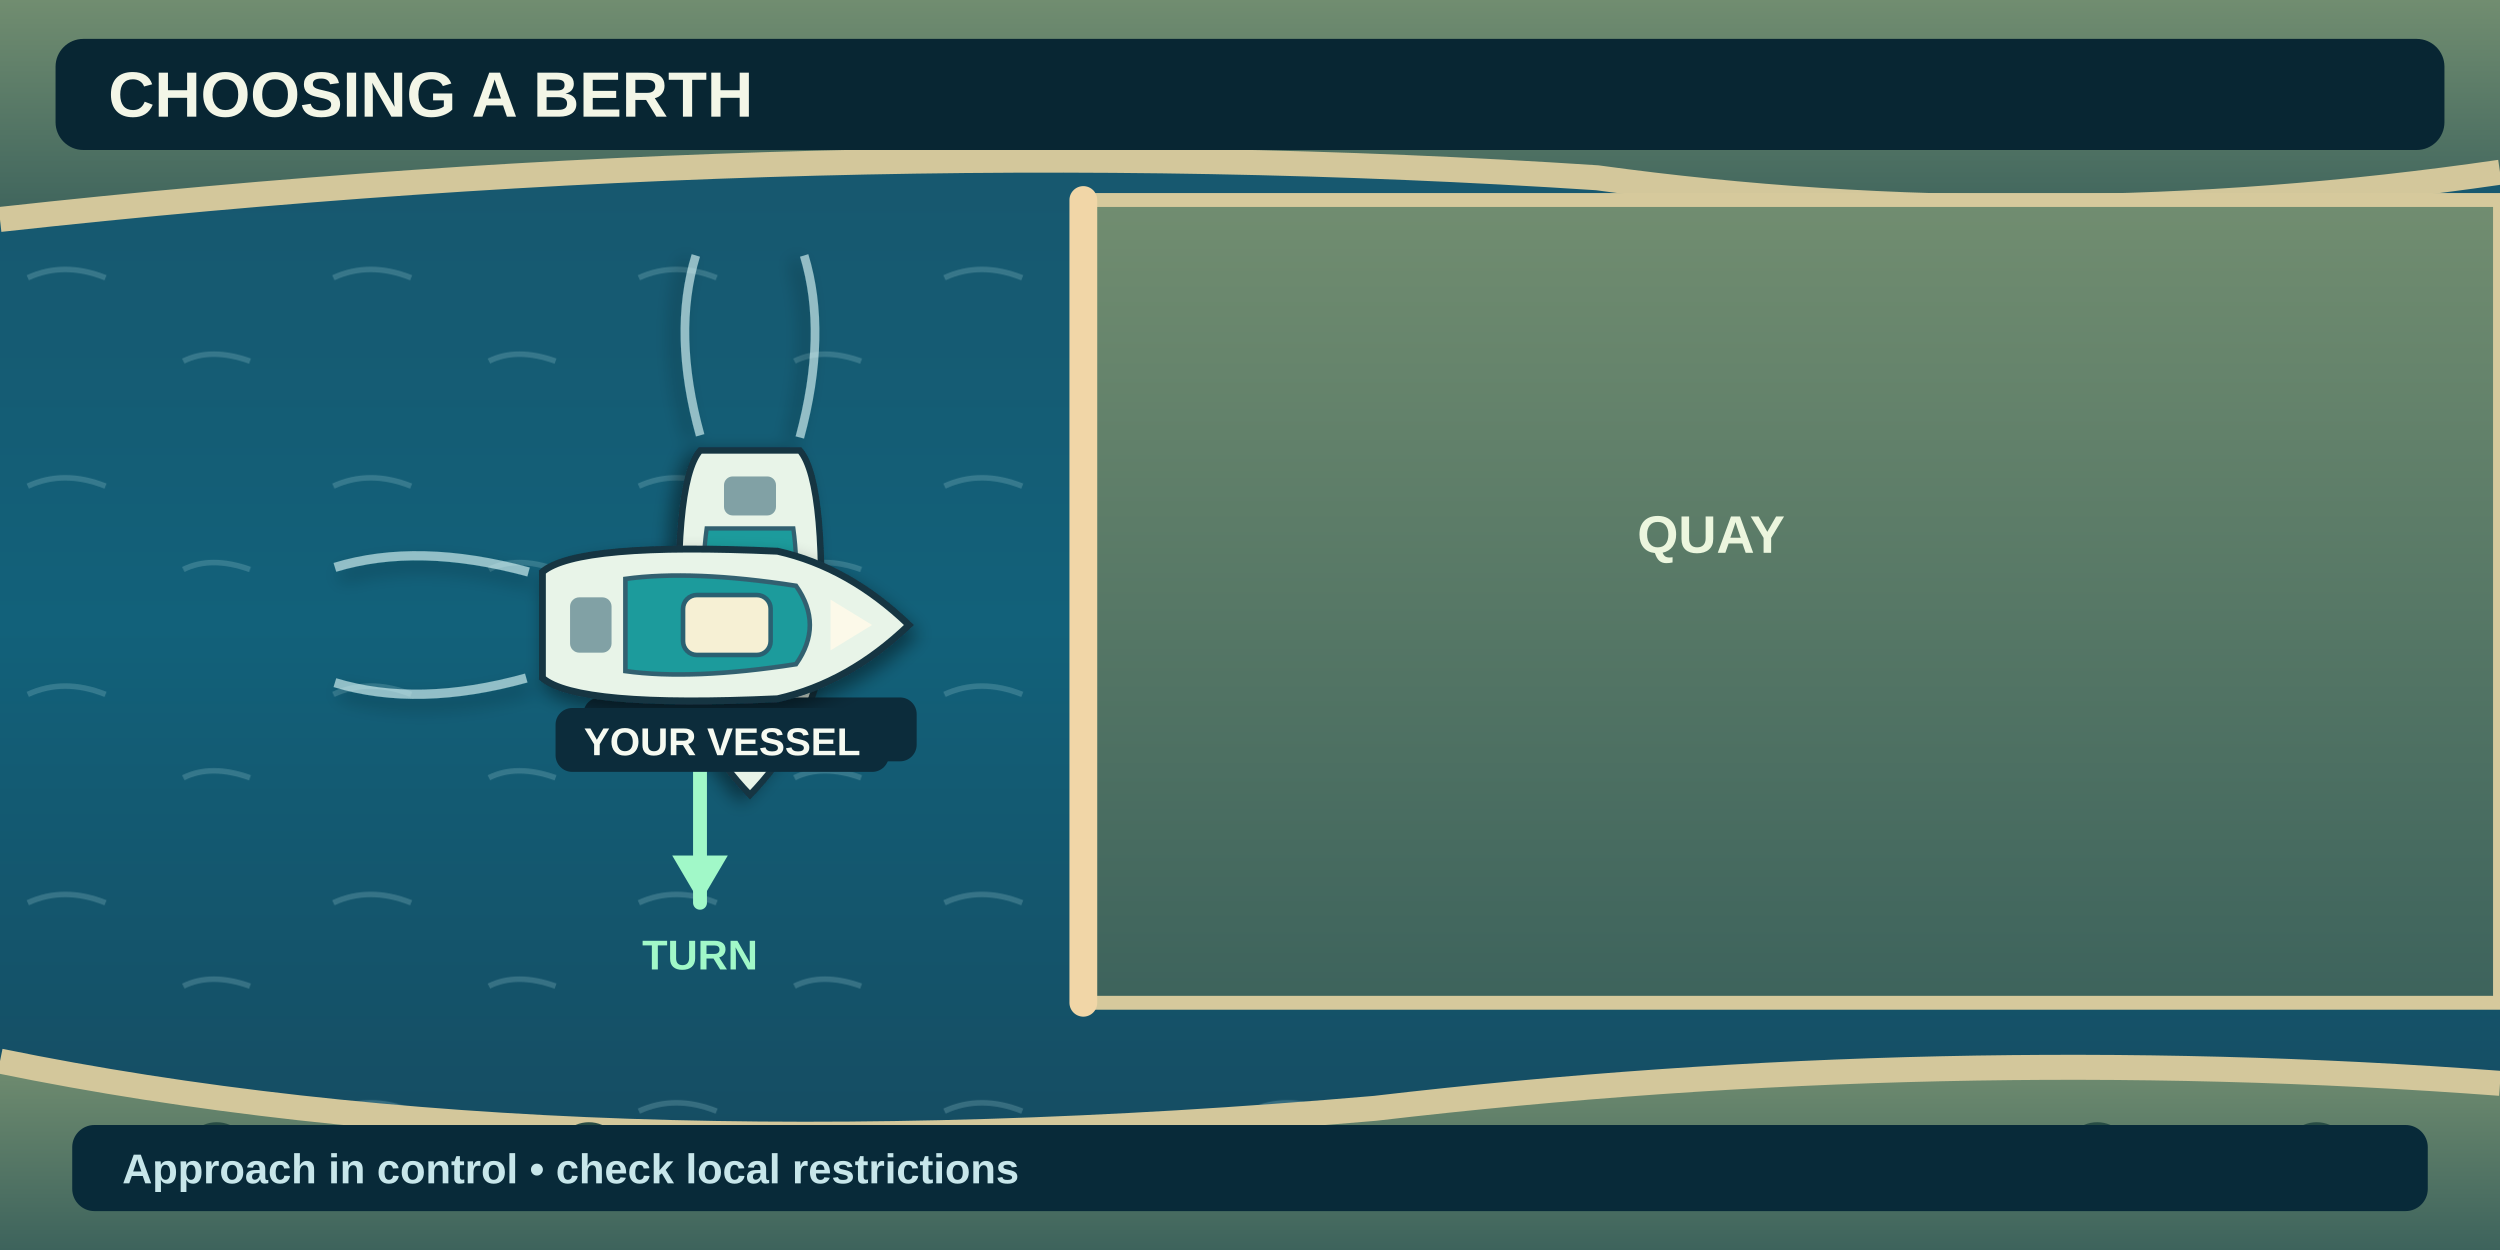
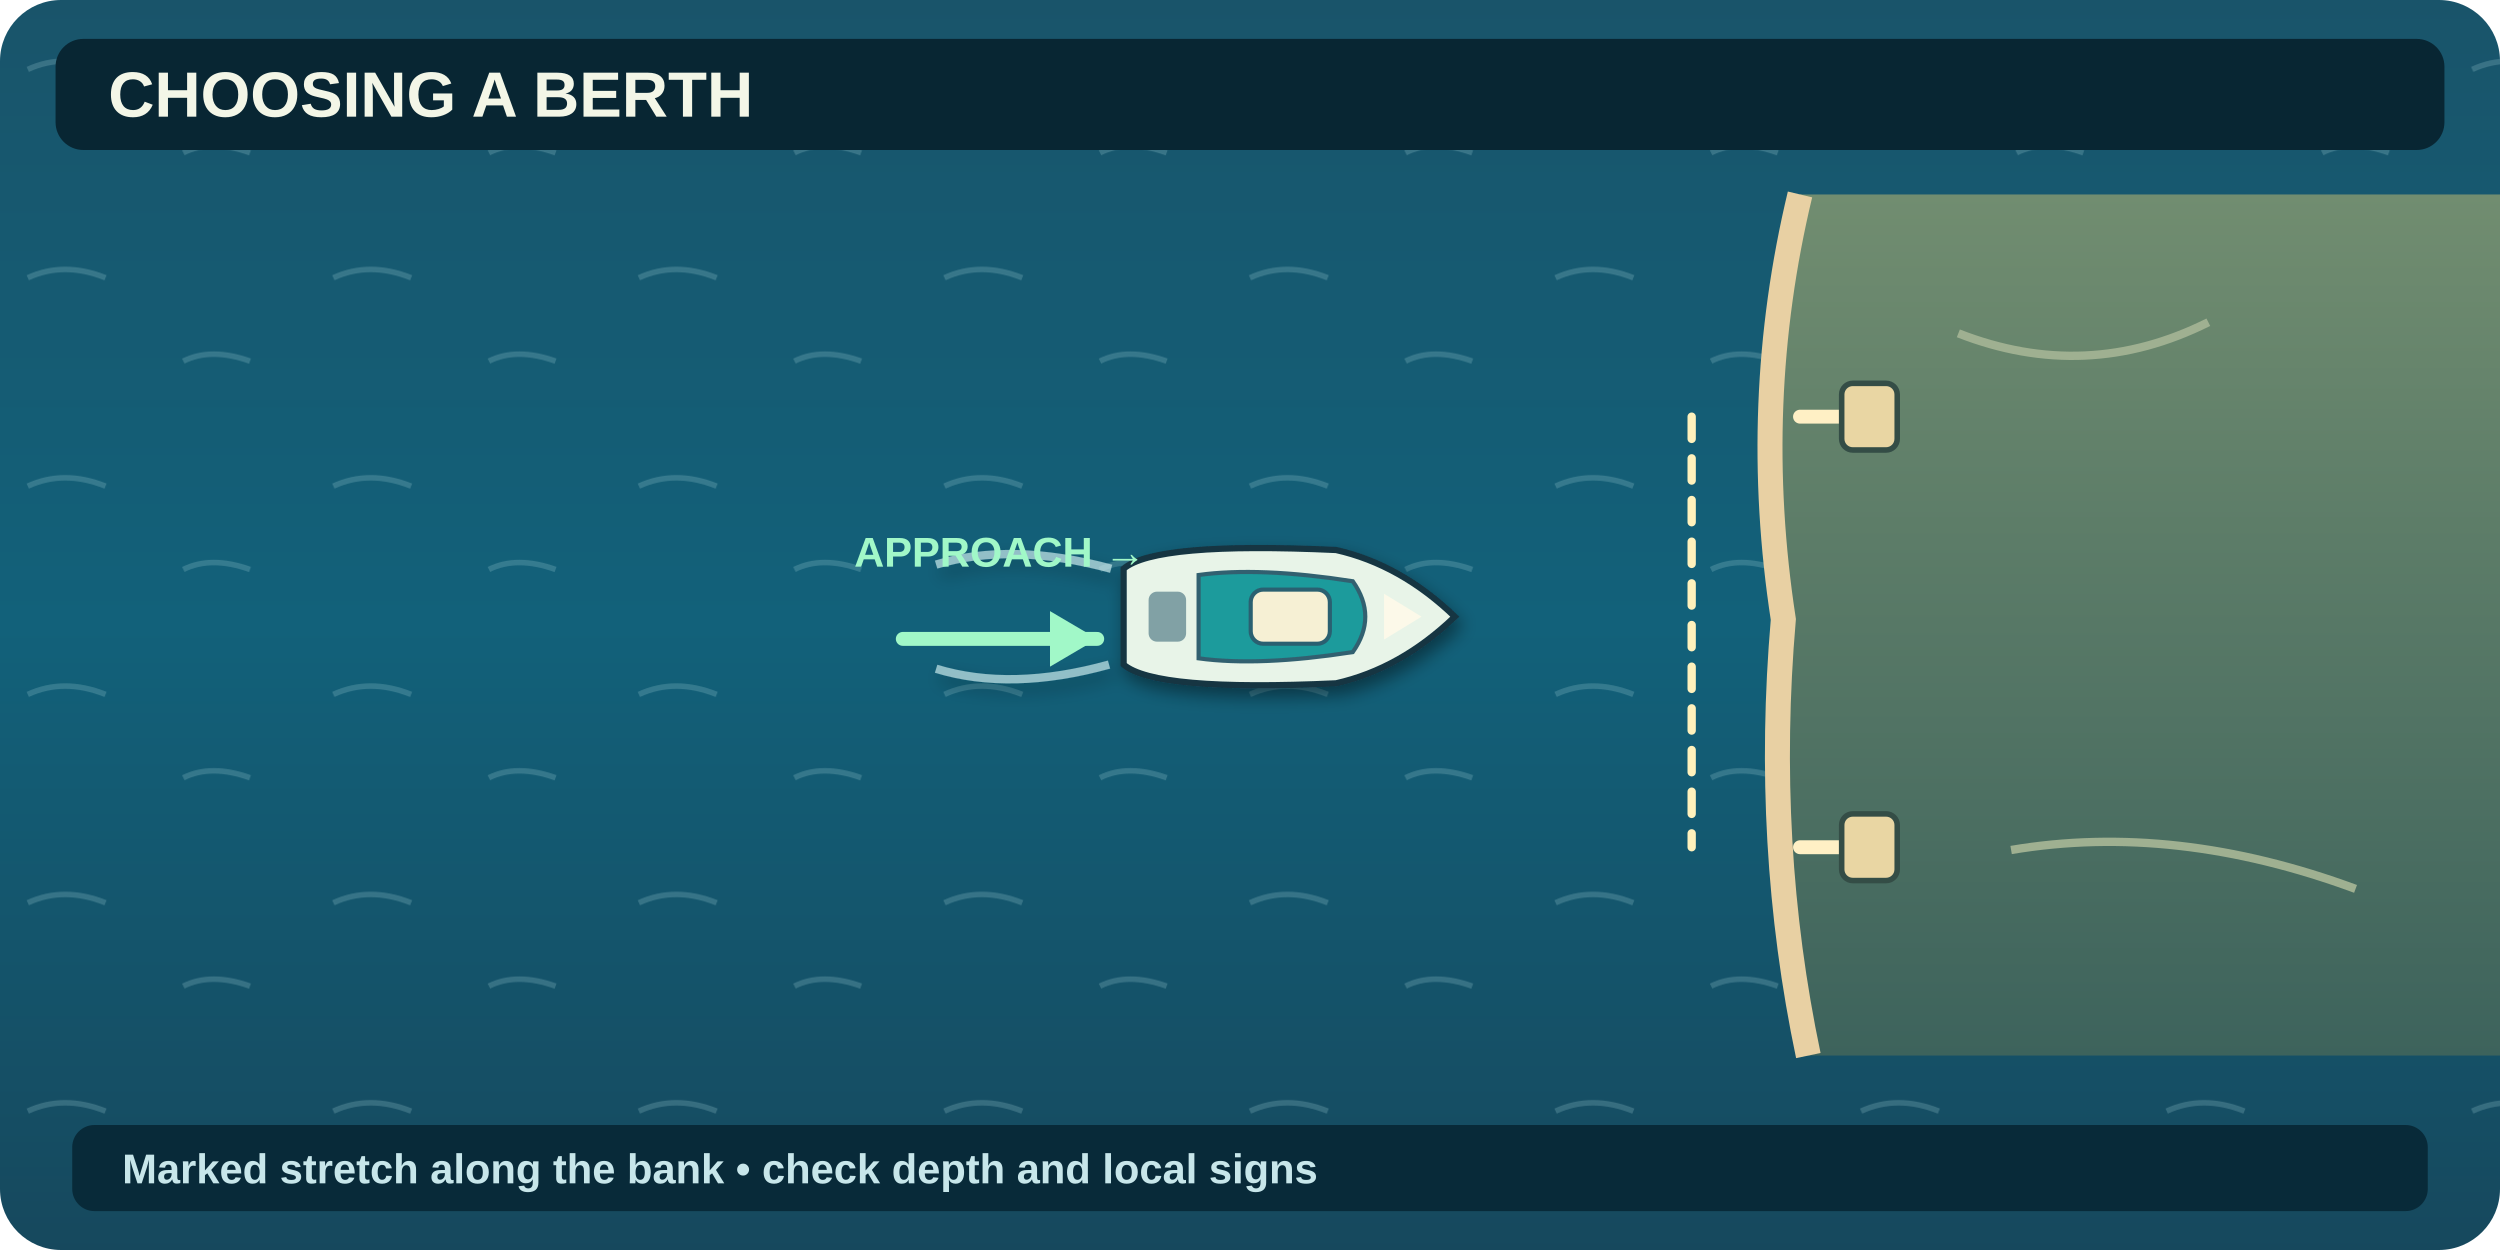
<svg xmlns="http://www.w3.org/2000/svg" viewBox="0 0 900 450" role="img" aria-label="CHOOSING A BERTH with vessel shapes and directions of travel">
  <defs>
    <linearGradient id="water" x2="0" y2="1">
      <stop stop-color="#19546a" />
      <stop offset=".5" stop-color="#12617a" />
      <stop offset="1" stop-color="#16485d" />
    </linearGradient>
    <linearGradient id="land" x2="0" y2="1">
      <stop stop-color="#718d70" />
      <stop offset="1" stop-color="#3d635c" />
    </linearGradient>
    <filter id="boatShadow" x="-50%" y="-50%" width="200%" height="200%">
      <feDropShadow dx="2" dy="4" stdDeviation="4" flood-opacity=".42" />
    </filter>
    <pattern id="ripples" width="110" height="75" patternUnits="userSpaceOnUse">
      <path d="M10 25q13 -6 28 0 M66 55q10 -5 24 0" stroke="#afdce0" stroke-opacity=".22" stroke-width="2" fill="none" />
    </pattern>
  </defs>
  <rect x="0" y="0" width="900" height="450" rx="22" fill="url(#water)" stroke="none" stroke-width="1" />
  <rect x="0" y="0" width="900" height="450" rx="22" fill="url(#ripples)" stroke="none" stroke-width="1" />
-   <path d="M0 0H900V62Q735 86 575 63Q300 47 0 80Z" fill="url(#land)" stroke="none" stroke-width="1" />
-   <path d="M0 450H900V390Q700 375 495 399Q205 424 0 382Z" fill="url(#land)" stroke="none" stroke-width="1" />
-   <path d="M0 79Q300 46 575 64Q735 86 900 62" fill="none" stroke="#d3c79b" stroke-width="9" />
-   <path d="M0 382Q205 424 495 399Q700 375 900 390" fill="none" stroke="#d3c79b" stroke-width="9" />
-   <circle cx="56" cy="29" r="11" fill="#274c44" />
-   <circle cx="78" cy="416" r="12" fill="#274c44" />
-   <circle cx="190" cy="29" r="11" fill="#274c44" />
-   <circle cx="212" cy="416" r="12" fill="#274c44" />
-   <circle cx="733" cy="29" r="11" fill="#274c44" />
-   <circle cx="755" cy="416" r="12" fill="#274c44" />
-   <circle cx="812" cy="29" r="11" fill="#274c44" />
-   <circle cx="834" cy="416" r="12" fill="#274c44" />
  <rect x="20" y="14" width="860" height="40" rx="10" fill="#082633" stroke="none" stroke-width="1" />
  <text x="39" y="42" fill="#f3f6e7" font-size="23" font-weight="700" text-anchor="start" font-family="Arial,Helvetica,sans-serif">CHOOSING A BERTH</text>
  <rect x="26" y="405" width="848" height="31" rx="8" fill="#082a39" stroke="none" stroke-width="1" />
-   <text x="44" y="426" fill="#c7e6ea" font-size="15" font-weight="600" text-anchor="start" font-family="Arial,Helvetica,sans-serif">Approach in control • check local restrictions</text>
-   <path d="M390 72H900V361H390Z" fill="url(#land)" stroke="#d6c99c" stroke-width="5" />
-   <path d="M390 72 L390 361" fill="none" stroke="#f1d6a7" stroke-width="10" stroke-linecap="round" />
-   <g transform="translate(270 223) rotate(90) scale(0.78)" filter="url(#boatShadow)">
+   <text x="44" y="426" fill="#c7e6ea" font-size="15" font-weight="600" text-anchor="start" font-family="Arial,Helvetica,sans-serif">Marked stretch along the bank • check depth and local signs</text>
+   <path d="M648 70Q630 145 642 223Q635 304 651 380L900 380V70Z" fill="url(#land)" stroke="none" stroke-width="1" />
+   <path d="M648 70Q630 145 642 223Q635 304 651 380" fill="none" stroke="#e8d0a3" stroke-width="9" />
+   <path d="M705 120Q751 138 795 116 M724 306Q783 296 848 320" fill="none" stroke="#9fb091" stroke-width="3" />
+   <path d="M648 150 L669 150" fill="none" stroke="#fff0c5" stroke-width="5" stroke-linecap="round" />
+   <rect x="663" y="138" width="20" height="24" rx="4" fill="#e9d6a3" stroke="#344d46" stroke-width="2" />
+   <path d="M648 305 L669 305" fill="none" stroke="#fff0c5" stroke-width="5" stroke-linecap="round" />
+   <rect x="663" y="293" width="20" height="24" rx="4" fill="#e9d6a3" stroke="#344d46" stroke-width="2" />
+   <path d="M609 150 L609 305" fill="none" stroke="#fff1bc" stroke-width="3" stroke-linecap="round" stroke-dasharray="8 7" />
+   <g transform="translate(463 222) rotate(0) scale(0.75)" filter="url(#boatShadow)">
    <path d="M-84 -23 Q-132 -36 -168 -25 M-85 23 Q-132 36 -168 25" fill="none" stroke="#d9f6f5" stroke-width="4" opacity=".63" />
    <path d="M-78 -23 Q-63 -36 24 -32 Q55 -25 81 0 Q55 25 24 32 Q-63 36 -78 23 Z" fill="#e8f4e8" stroke="#153543" stroke-width="3" />
    <path d="M-42 -20 Q-13 -24 32 -17 Q44 0 32 17 Q-13 24 -42 20 Z" fill="#1a9b9c" stroke="#326170" stroke-width="2" />
    <rect x="-17" y="-13" width="38" height="26" rx="6" fill="#f6f0d4" stroke="#2a6171" stroke-width="2" />
    <rect x="-66" y="-12" width="18" height="24" rx="4" fill="#81a1a5" stroke="none" stroke-width="1" />
    <path d="M47 -11 L65 0 L47 11 Z" fill="#fcf9e9" stroke="none" stroke-width="1" />
  </g>
-   <rect x="210" y="251.08" width="120" height="23" rx="6" fill="#0c2c3b" stroke="none" stroke-width="1" />
-   <text x="270" y="268.08" fill="#f6faf1" font-size="14" font-weight="700" text-anchor="middle" font-family="Arial,Helvetica,sans-serif">ARRIVING</text>
-   <path d="M252 277 L252 325" fill="none" stroke="#a1f8c8" stroke-width="5" stroke-linecap="round" />
-   <path d="M252 325 l-17 -10 v20 Z" fill="#a1f8c8" transform="rotate(90.0 252 325)" />
-   <text x="252.0" y="349" fill="#a1f8c8" font-size="15" font-weight="700" text-anchor="middle" font-family="Arial,Helvetica,sans-serif">TURN</text>
-   <text x="616" y="199" fill="#ecf6de" font-size="19" font-weight="700" text-anchor="middle" font-family="Arial,Helvetica,sans-serif">QUAY</text>
-   <g transform="translate(260 225) rotate(0) scale(0.83)" filter="url(#boatShadow)">
-     <path d="M-84 -23 Q-132 -36 -168 -25 M-85 23 Q-132 36 -168 25" fill="none" stroke="#d9f6f5" stroke-width="4" opacity=".63" />
-     <path d="M-78 -23 Q-63 -36 24 -32 Q55 -25 81 0 Q55 25 24 32 Q-63 36 -78 23 Z" fill="#e8f4e8" stroke="#153543" stroke-width="3" />
-     <path d="M-42 -20 Q-13 -24 32 -17 Q44 0 32 17 Q-13 24 -42 20 Z" fill="#1a9b9c" stroke="#326170" stroke-width="2" />
-     <rect x="-17" y="-13" width="38" height="26" rx="6" fill="#f6f0d4" stroke="#2a6171" stroke-width="2" />
-     <rect x="-66" y="-12" width="18" height="24" rx="4" fill="#81a1a5" stroke="none" stroke-width="1" />
-     <path d="M47 -11 L65 0 L47 11 Z" fill="#fcf9e9" stroke="none" stroke-width="1" />
-   </g>
-   <rect x="200" y="254.88" width="120" height="23" rx="6" fill="#0c2c3b" stroke="none" stroke-width="1" />
-   <text x="260" y="271.88" fill="#f6faf1" font-size="14" font-weight="700" text-anchor="middle" font-family="Arial,Helvetica,sans-serif">YOUR VESSEL</text>
+   <path d="M325 230 L395 230" fill="none" stroke="#a1f8c8" stroke-width="5" stroke-linecap="round" />
+   <path d="M395 230 l-17 -10 v20 Z" fill="#a1f8c8" transform="rotate(0.0 395 230)" />
+   <text x="360.0" y="204" fill="#a1f8c8" font-size="15" font-weight="700" text-anchor="middle" font-family="Arial,Helvetica,sans-serif">APPROACH →</text>
</svg>
